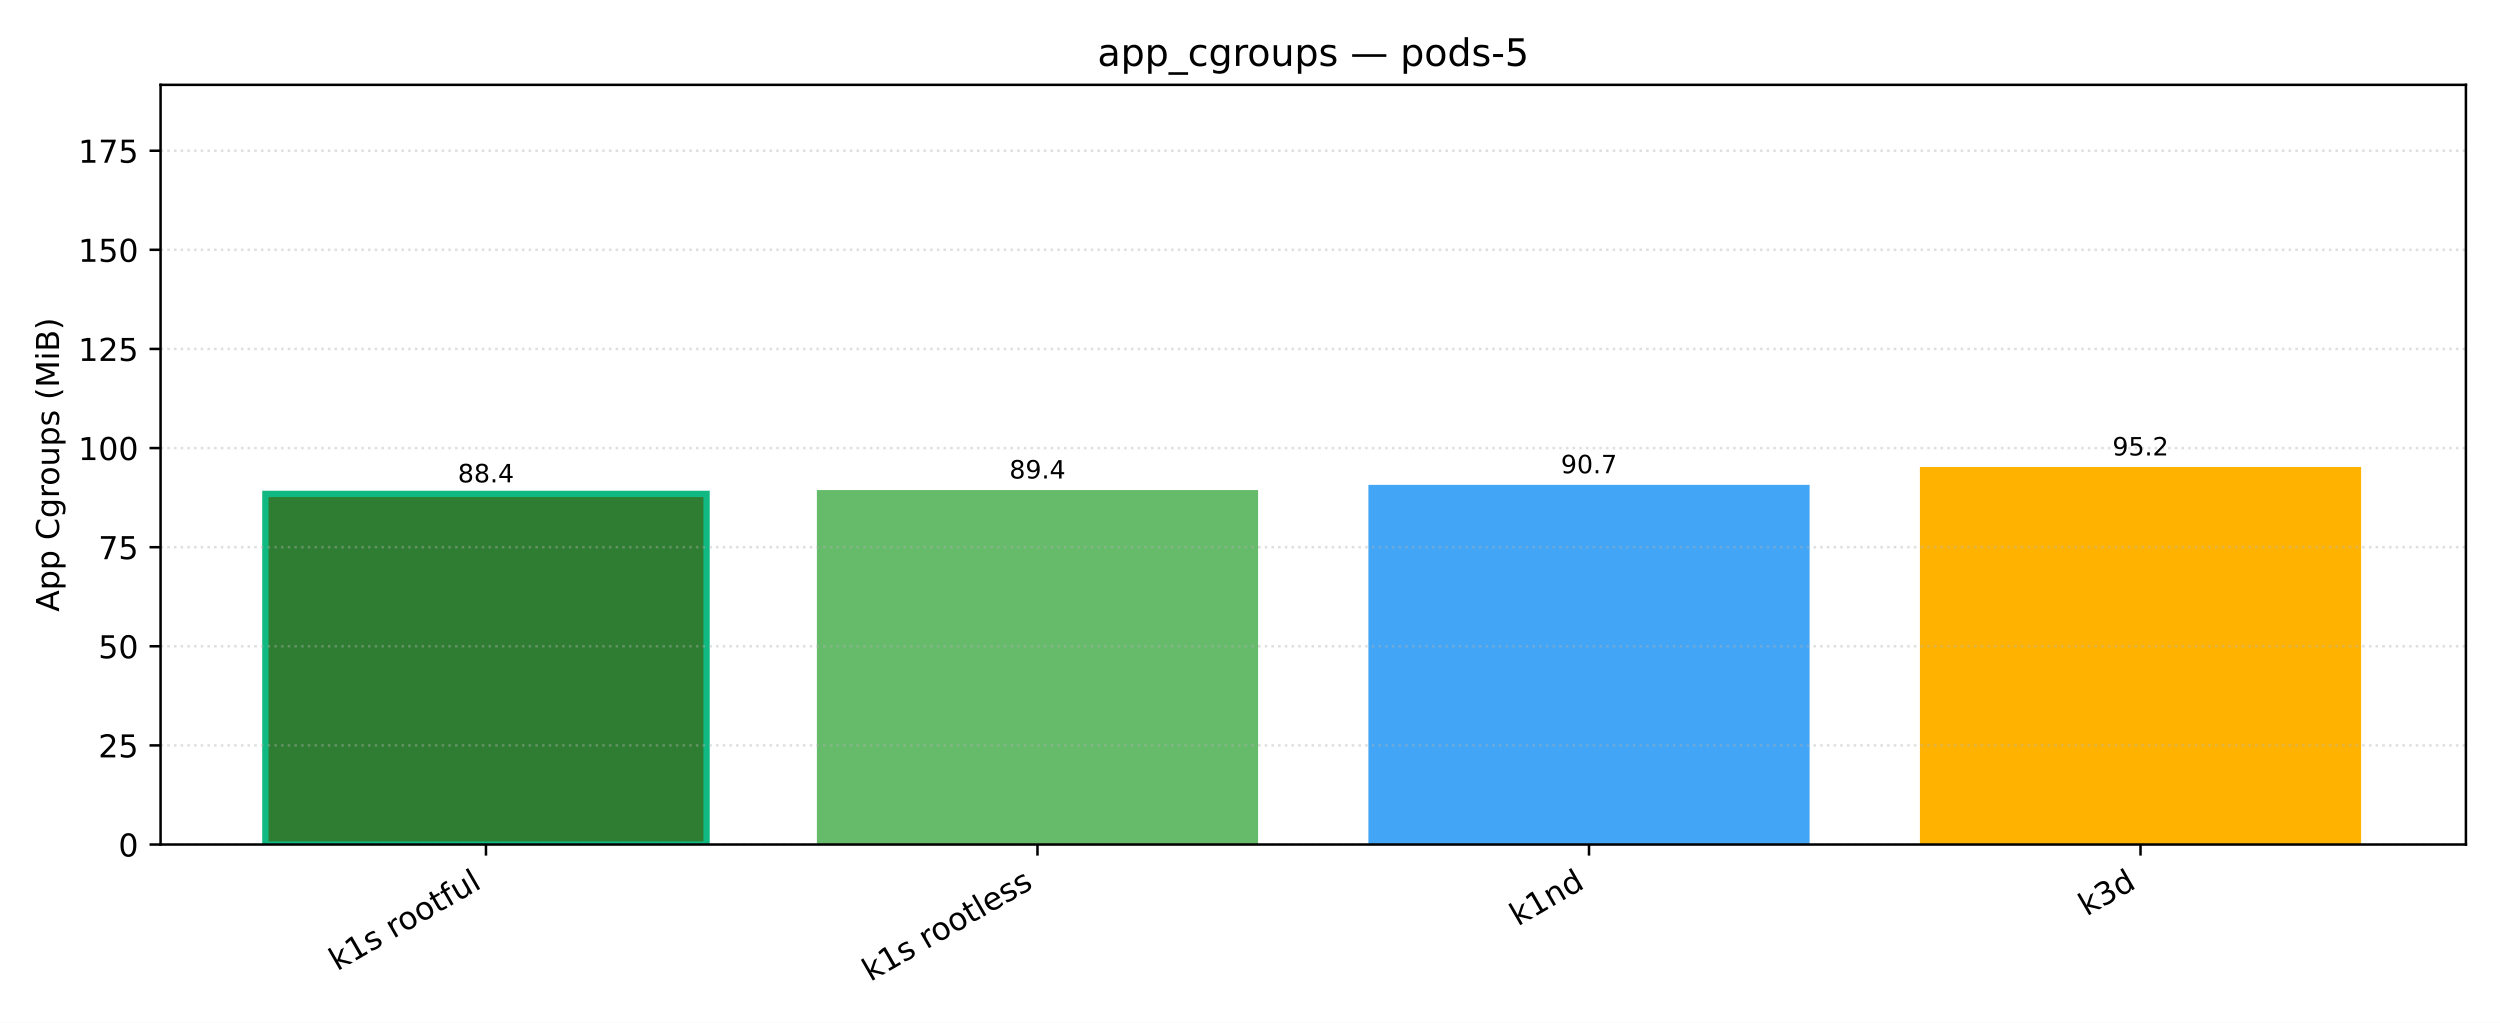
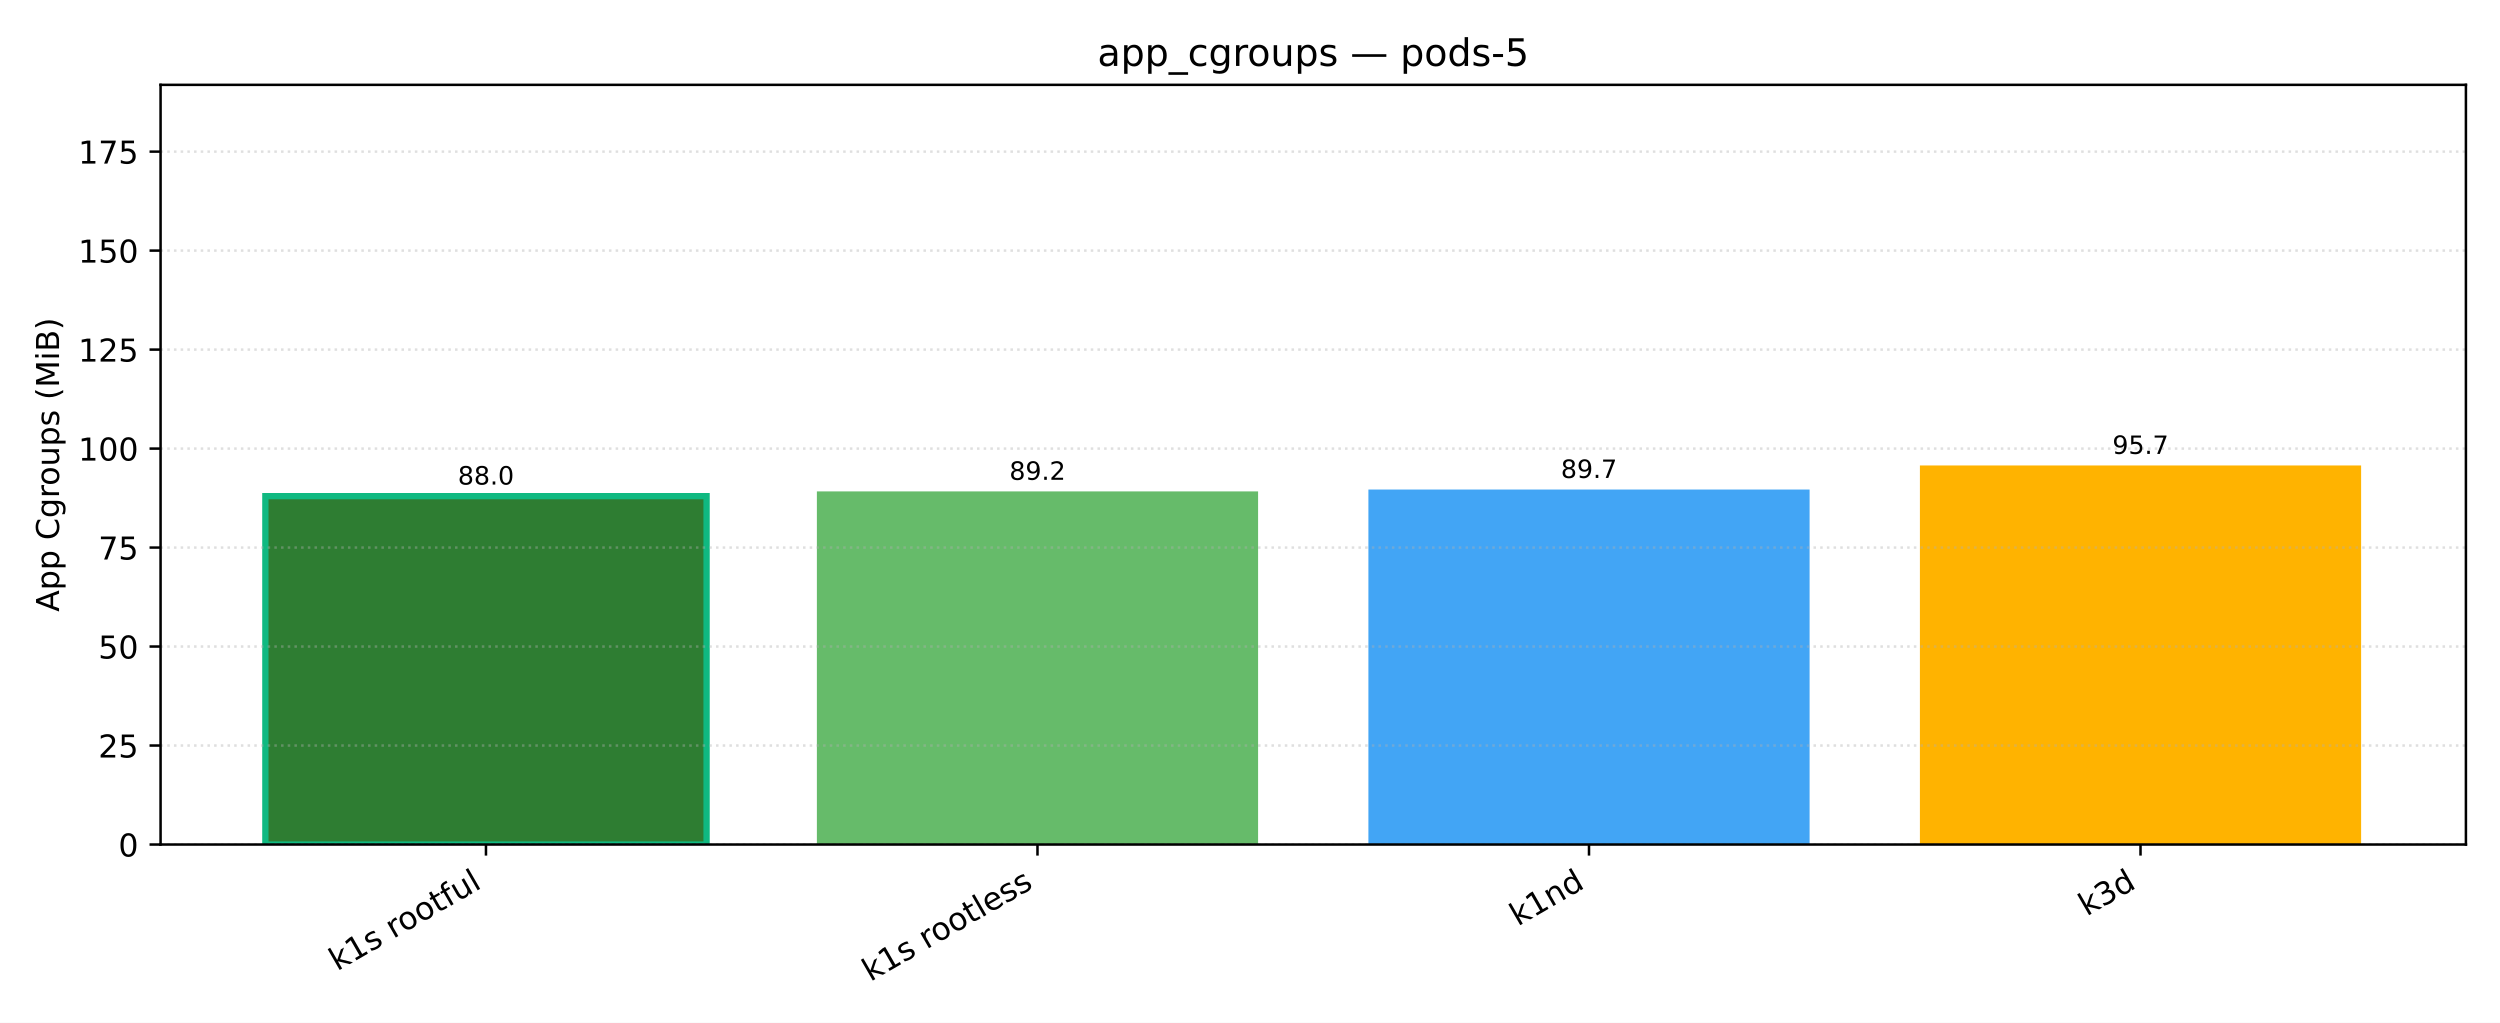
<svg xmlns="http://www.w3.org/2000/svg" xmlns:xlink="http://www.w3.org/1999/xlink" width="792pt" height="324pt" viewBox="0 0 792 324" version="1.1">
  <defs>
    <style type="text/css">*{stroke-linejoin: round; stroke-linecap: butt}</style>
  </defs>
  <g id="figure_1">
    <g id="patch_1">
      <path d="M 0 324  L 792 324  L 792 0  L 0 0  z " style="fill: #ffffff" />
    </g>
    <g id="axes_1">
      <g id="patch_2">
        <path d="M 50.87 267.545  L 781.2 267.545  L 781.2 26.88  L 50.87 26.88  z " style="fill: #ffffff" />
      </g>
      <g id="patch_3">
-         <path d="M 84.067 267.545  L 223.843 267.545  L 223.843 156.473  L 84.067 156.473  z " clip-path="url(#p8d358faf36)" style="fill: #2e7d32; stroke: #10b981; stroke-width: 2; stroke-linejoin: miter" />
+         <path d="M 84.067 267.545  L 223.843 267.545  L 223.843 157.174  L 84.067 157.174  z " clip-path="url(#p747aa383a8)" style="fill: #2e7d32; stroke: #10b981; stroke-width: 2; stroke-linejoin: miter" />
      </g>
      <g id="patch_4">
-         <path d="M 258.787 267.545  L 398.563 267.545  L 398.563 155.257  L 258.787 155.257  z " clip-path="url(#p8d358faf36)" style="fill: #66bb6a" />
+         <path d="M 258.787 267.545  L 398.563 267.545  L 398.563 155.675  L 258.787 155.675  z " clip-path="url(#p747aa383a8)" style="fill: #66bb6a" />
      </g>
      <g id="patch_5">
-         <path d="M 433.507 267.545  L 573.283 267.545  L 573.283 153.598  L 433.507 153.598  z " clip-path="url(#p8d358faf36)" style="fill: #42a5f5" />
+         <path d="M 433.507 267.545  L 573.283 267.545  L 573.283 155.082  L 433.507 155.082  z " clip-path="url(#p747aa383a8)" style="fill: #42a5f5" />
      </g>
      <g id="patch_6">
-         <path d="M 608.227 267.545  L 748.003 267.545  L 748.003 147.956  L 608.227 147.956  z " clip-path="url(#p8d358faf36)" style="fill: #ffb300" />
+         <path d="M 608.227 267.545  L 748.003 267.545  L 748.003 147.463  L 608.227 147.463  z " clip-path="url(#p747aa383a8)" style="fill: #ffb300" />
      </g>
      <g id="matplotlib.axis_1">
        <g id="xtick_1">
          <g id="line2d_1">
            <defs>
-               <path id="mfcfb5495a0" d="M 0 0  L 0 3.5  " style="stroke: #000000; stroke-width: 0.8" />
+               <path id="m6fb68ba289" d="M 0 0  L 0 3.5  " style="stroke: #000000; stroke-width: 0.8" />
            </defs>
            <g>
-               <use xlink:href="#mfcfb5495a0" x="153.955" y="267.545" style="stroke: #000000; stroke-width: 0.8" />
+               <use xlink:href="#m6fb68ba289" x="153.955" y="267.545" style="stroke: #000000; stroke-width: 0.8" />
            </g>
          </g>
          <g id="text_1">
            <g transform="translate(106.8249 307.7361) rotate(-30) scale(0.1 -0.1)">
              <defs>
                <path id="DejaVuSans-6b" d="M 581 4863  L 1159 4863  L 1159 1991  L 2875 3500  L 3609 3500  L 1753 1863  L 3688 0  L 2938 0  L 1159 1709  L 1159 0  L 581 0  L 581 4863  z " transform="scale(0.015625)" />
                <path id="DejaVuSans-31" d="M 794 531  L 1825 531  L 1825 4091  L 703 3866  L 703 4441  L 1819 4666  L 2450 4666  L 2450 531  L 3481 531  L 3481 0  L 794 0  L 794 531  z " transform="scale(0.015625)" />
                <path id="DejaVuSans-73" d="M 2834 3397  L 2834 2853  Q 2591 2978 2328 3040  Q 2066 3103 1784 3103  Q 1356 3103 1142 2972  Q 928 2841 928 2578  Q 928 2378 1081 2264  Q 1234 2150 1697 2047  L 1894 2003  Q 2506 1872 2764 1633  Q 3022 1394 3022 966  Q 3022 478 2636 193  Q 2250 -91 1575 -91  Q 1294 -91 989 -36  Q 684 19 347 128  L 347 722  Q 666 556 975 473  Q 1284 391 1588 391  Q 1994 391 2212 530  Q 2431 669 2431 922  Q 2431 1156 2273 1281  Q 2116 1406 1581 1522  L 1381 1569  Q 847 1681 609 1914  Q 372 2147 372 2553  Q 372 3047 722 3315  Q 1072 3584 1716 3584  Q 2034 3584 2315 3537  Q 2597 3491 2834 3397  z " transform="scale(0.015625)" />
                <path id="DejaVuSans-20" transform="scale(0.015625)" />
                <path id="DejaVuSans-72" d="M 2631 2963  Q 2534 3019 2420 3045  Q 2306 3072 2169 3072  Q 1681 3072 1420 2755  Q 1159 2438 1159 1844  L 1159 0  L 581 0  L 581 3500  L 1159 3500  L 1159 2956  Q 1341 3275 1631 3429  Q 1922 3584 2338 3584  Q 2397 3584 2469 3576  Q 2541 3569 2628 3553  L 2631 2963  z " transform="scale(0.015625)" />
                <path id="DejaVuSans-6f" d="M 1959 3097  Q 1497 3097 1228 2736  Q 959 2375 959 1747  Q 959 1119 1226 758  Q 1494 397 1959 397  Q 2419 397 2687 759  Q 2956 1122 2956 1747  Q 2956 2369 2687 2733  Q 2419 3097 1959 3097  z M 1959 3584  Q 2709 3584 3137 3096  Q 3566 2609 3566 1747  Q 3566 888 3137 398  Q 2709 -91 1959 -91  Q 1206 -91 779 398  Q 353 888 353 1747  Q 353 2609 779 3096  Q 1206 3584 1959 3584  z " transform="scale(0.015625)" />
                <path id="DejaVuSans-74" d="M 1172 4494  L 1172 3500  L 2356 3500  L 2356 3053  L 1172 3053  L 1172 1153  Q 1172 725 1289 603  Q 1406 481 1766 481  L 2356 481  L 2356 0  L 1766 0  Q 1100 0 847 248  Q 594 497 594 1153  L 594 3053  L 172 3053  L 172 3500  L 594 3500  L 594 4494  L 1172 4494  z " transform="scale(0.015625)" />
                <path id="DejaVuSans-66" d="M 2375 4863  L 2375 4384  L 1825 4384  Q 1516 4384 1395 4259  Q 1275 4134 1275 3809  L 1275 3500  L 2222 3500  L 2222 3053  L 1275 3053  L 1275 0  L 697 0  L 697 3053  L 147 3053  L 147 3500  L 697 3500  L 697 3744  Q 697 4328 969 4595  Q 1241 4863 1831 4863  L 2375 4863  z " transform="scale(0.015625)" />
                <path id="DejaVuSans-75" d="M 544 1381  L 544 3500  L 1119 3500  L 1119 1403  Q 1119 906 1312 657  Q 1506 409 1894 409  Q 2359 409 2629 706  Q 2900 1003 2900 1516  L 2900 3500  L 3475 3500  L 3475 0  L 2900 0  L 2900 538  Q 2691 219 2414 64  Q 2138 -91 1772 -91  Q 1169 -91 856 284  Q 544 659 544 1381  z M 1991 3584  L 1991 3584  z " transform="scale(0.015625)" />
                <path id="DejaVuSans-6c" d="M 603 4863  L 1178 4863  L 1178 0  L 603 0  L 603 4863  z " transform="scale(0.015625)" />
              </defs>
              <use xlink:href="#DejaVuSans-6b" />
              <use xlink:href="#DejaVuSans-31" transform="translate(57.91016 0)" />
              <use xlink:href="#DejaVuSans-73" transform="translate(121.5332 0)" />
              <use xlink:href="#DejaVuSans-20" transform="translate(173.6328 0)" />
              <use xlink:href="#DejaVuSans-72" transform="translate(205.4199 0)" />
              <use xlink:href="#DejaVuSans-6f" transform="translate(244.2832 0)" />
              <use xlink:href="#DejaVuSans-6f" transform="translate(305.4648 0)" />
              <use xlink:href="#DejaVuSans-74" transform="translate(366.6465 0)" />
              <use xlink:href="#DejaVuSans-66" transform="translate(405.8555 0)" />
              <use xlink:href="#DejaVuSans-75" transform="translate(441.0605 0)" />
              <use xlink:href="#DejaVuSans-6c" transform="translate(504.4395 0)" />
            </g>
          </g>
        </g>
        <g id="xtick_2">
          <g id="line2d_2">
            <g>
-               <use xlink:href="#mfcfb5495a0" x="328.675" y="267.545" style="stroke: #000000; stroke-width: 0.8" />
+               <use xlink:href="#m6fb68ba289" x="328.675" y="267.545" style="stroke: #000000; stroke-width: 0.8" />
            </g>
          </g>
          <g id="text_2">
            <g transform="translate(275.7304 311.0931) rotate(-30) scale(0.1 -0.1)">
              <defs>
                <path id="DejaVuSans-65" d="M 3597 1894  L 3597 1613  L 953 1613  Q 991 1019 1311 708  Q 1631 397 2203 397  Q 2534 397 2845 478  Q 3156 559 3463 722  L 3463 178  Q 3153 47 2828 -22  Q 2503 -91 2169 -91  Q 1331 -91 842 396  Q 353 884 353 1716  Q 353 2575 817 3079  Q 1281 3584 2069 3584  Q 2775 3584 3186 3129  Q 3597 2675 3597 1894  z M 3022 2063  Q 3016 2534 2758 2815  Q 2500 3097 2075 3097  Q 1594 3097 1305 2825  Q 1016 2553 972 2059  L 3022 2063  z " transform="scale(0.015625)" />
              </defs>
              <use xlink:href="#DejaVuSans-6b" />
              <use xlink:href="#DejaVuSans-31" transform="translate(57.91016 0)" />
              <use xlink:href="#DejaVuSans-73" transform="translate(121.5332 0)" />
              <use xlink:href="#DejaVuSans-20" transform="translate(173.6328 0)" />
              <use xlink:href="#DejaVuSans-72" transform="translate(205.4199 0)" />
              <use xlink:href="#DejaVuSans-6f" transform="translate(244.2832 0)" />
              <use xlink:href="#DejaVuSans-6f" transform="translate(305.4648 0)" />
              <use xlink:href="#DejaVuSans-74" transform="translate(366.6465 0)" />
              <use xlink:href="#DejaVuSans-6c" transform="translate(405.8555 0)" />
              <use xlink:href="#DejaVuSans-65" transform="translate(433.6387 0)" />
              <use xlink:href="#DejaVuSans-73" transform="translate(495.1621 0)" />
              <use xlink:href="#DejaVuSans-73" transform="translate(547.2617 0)" />
            </g>
          </g>
        </g>
        <g id="xtick_3">
          <g id="line2d_3">
            <g>
-               <use xlink:href="#mfcfb5495a0" x="503.395" y="267.545" style="stroke: #000000; stroke-width: 0.8" />
+               <use xlink:href="#m6fb68ba289" x="503.395" y="267.545" style="stroke: #000000; stroke-width: 0.8" />
            </g>
          </g>
          <g id="text_3">
            <g transform="translate(480.8439 293.5454) rotate(-30) scale(0.1 -0.1)">
              <defs>
                <path id="DejaVuSans-6e" d="M 3513 2113  L 3513 0  L 2938 0  L 2938 2094  Q 2938 2591 2744 2837  Q 2550 3084 2163 3084  Q 1697 3084 1428 2787  Q 1159 2491 1159 1978  L 1159 0  L 581 0  L 581 3500  L 1159 3500  L 1159 2956  Q 1366 3272 1645 3428  Q 1925 3584 2291 3584  Q 2894 3584 3203 3211  Q 3513 2838 3513 2113  z " transform="scale(0.015625)" />
                <path id="DejaVuSans-64" d="M 2906 2969  L 2906 4863  L 3481 4863  L 3481 0  L 2906 0  L 2906 525  Q 2725 213 2448 61  Q 2172 -91 1784 -91  Q 1150 -91 751 415  Q 353 922 353 1747  Q 353 2572 751 3078  Q 1150 3584 1784 3584  Q 2172 3584 2448 3432  Q 2725 3281 2906 2969  z M 947 1747  Q 947 1113 1208 752  Q 1469 391 1925 391  Q 2381 391 2643 752  Q 2906 1113 2906 1747  Q 2906 2381 2643 2742  Q 2381 3103 1925 3103  Q 1469 3103 1208 2742  Q 947 2381 947 1747  z " transform="scale(0.015625)" />
              </defs>
              <use xlink:href="#DejaVuSans-6b" />
              <use xlink:href="#DejaVuSans-31" transform="translate(57.91016 0)" />
              <use xlink:href="#DejaVuSans-6e" transform="translate(121.5332 0)" />
              <use xlink:href="#DejaVuSans-64" transform="translate(184.9121 0)" />
            </g>
          </g>
        </g>
        <g id="xtick_4">
          <g id="line2d_4">
            <g>
-               <use xlink:href="#mfcfb5495a0" x="678.115" y="267.545" style="stroke: #000000; stroke-width: 0.8" />
+               <use xlink:href="#m6fb68ba289" x="678.115" y="267.545" style="stroke: #000000; stroke-width: 0.8" />
            </g>
          </g>
          <g id="text_4">
            <g transform="translate(661.0525 290.3767) rotate(-30) scale(0.1 -0.1)">
              <defs>
                <path id="DejaVuSans-33" d="M 2597 2516  Q 3050 2419 3304 2112  Q 3559 1806 3559 1356  Q 3559 666 3084 287  Q 2609 -91 1734 -91  Q 1441 -91 1130 -33  Q 819 25 488 141  L 488 750  Q 750 597 1062 519  Q 1375 441 1716 441  Q 2309 441 2620 675  Q 2931 909 2931 1356  Q 2931 1769 2642 2001  Q 2353 2234 1838 2234  L 1294 2234  L 1294 2753  L 1863 2753  Q 2328 2753 2575 2939  Q 2822 3125 2822 3475  Q 2822 3834 2567 4026  Q 2313 4219 1838 4219  Q 1578 4219 1281 4162  Q 984 4106 628 3988  L 628 4550  Q 988 4650 1302 4700  Q 1616 4750 1894 4750  Q 2613 4750 3031 4423  Q 3450 4097 3450 3541  Q 3450 3153 3228 2886  Q 3006 2619 2597 2516  z " transform="scale(0.015625)" />
              </defs>
              <use xlink:href="#DejaVuSans-6b" />
              <use xlink:href="#DejaVuSans-33" transform="translate(57.91016 0)" />
              <use xlink:href="#DejaVuSans-64" transform="translate(121.5332 0)" />
            </g>
          </g>
        </g>
      </g>
      <g id="matplotlib.axis_2">
        <g id="ytick_1">
          <g id="line2d_5">
-             <path d="M 50.87 267.545  L 781.2 267.545  " clip-path="url(#p8d358faf36)" style="fill: none; stroke-dasharray: 0.8,1.32; stroke-dashoffset: 0; stroke: #b0b0b0; stroke-opacity: 0.4; stroke-width: 0.8" />
+             <path d="M 50.87 267.545  L 781.2 267.545  " clip-path="url(#p747aa383a8)" style="fill: none; stroke-dasharray: 0.8,1.32; stroke-dashoffset: 0; stroke: #b0b0b0; stroke-opacity: 0.4; stroke-width: 0.8" />
          </g>
          <g id="line2d_6">
            <defs>
-               <path id="mfcd21e163b" d="M 0 0  L -3.5 0  " style="stroke: #000000; stroke-width: 0.8" />
+               <path id="m503cd8be7b" d="M 0 0  L -3.5 0  " style="stroke: #000000; stroke-width: 0.8" />
            </defs>
            <g>
-               <use xlink:href="#mfcd21e163b" x="50.87" y="267.545" style="stroke: #000000; stroke-width: 0.8" />
+               <use xlink:href="#m503cd8be7b" x="50.87" y="267.545" style="stroke: #000000; stroke-width: 0.8" />
            </g>
          </g>
          <g id="text_5">
            <g transform="translate(37.5075 271.3447) scale(0.1 -0.1)">
              <defs>
                <path id="DejaVuSans-30" d="M 2034 4250  Q 1547 4250 1301 3770  Q 1056 3291 1056 2328  Q 1056 1369 1301 889  Q 1547 409 2034 409  Q 2525 409 2770 889  Q 3016 1369 3016 2328  Q 3016 3291 2770 3770  Q 2525 4250 2034 4250  z M 2034 4750  Q 2819 4750 3233 4129  Q 3647 3509 3647 2328  Q 3647 1150 3233 529  Q 2819 -91 2034 -91  Q 1250 -91 836 529  Q 422 1150 422 2328  Q 422 3509 836 4129  Q 1250 4750 2034 4750  z " transform="scale(0.015625)" />
              </defs>
              <use xlink:href="#DejaVuSans-30" />
            </g>
          </g>
        </g>
        <g id="ytick_2">
          <g id="line2d_7">
-             <path d="M 50.87 236.146  L 781.2 236.146  " clip-path="url(#p8d358faf36)" style="fill: none; stroke-dasharray: 0.8,1.32; stroke-dashoffset: 0; stroke: #b0b0b0; stroke-opacity: 0.4; stroke-width: 0.8" />
+             <path d="M 50.87 236.187  L 781.2 236.187  " clip-path="url(#p747aa383a8)" style="fill: none; stroke-dasharray: 0.8,1.32; stroke-dashoffset: 0; stroke: #b0b0b0; stroke-opacity: 0.4; stroke-width: 0.8" />
          </g>
          <g id="line2d_8">
            <g>
-               <use xlink:href="#mfcd21e163b" x="50.87" y="236.146" style="stroke: #000000; stroke-width: 0.8" />
+               <use xlink:href="#m503cd8be7b" x="50.87" y="236.187" style="stroke: #000000; stroke-width: 0.8" />
            </g>
          </g>
          <g id="text_6">
-             <g transform="translate(31.145 239.9448) scale(0.1 -0.1)">
+             <g transform="translate(31.145 239.9863) scale(0.1 -0.1)">
              <defs>
                <path id="DejaVuSans-32" d="M 1228 531  L 3431 531  L 3431 0  L 469 0  L 469 531  Q 828 903 1448 1529  Q 2069 2156 2228 2338  Q 2531 2678 2651 2914  Q 2772 3150 2772 3378  Q 2772 3750 2511 3984  Q 2250 4219 1831 4219  Q 1534 4219 1204 4116  Q 875 4013 500 3803  L 500 4441  Q 881 4594 1212 4672  Q 1544 4750 1819 4750  Q 2544 4750 2975 4387  Q 3406 4025 3406 3419  Q 3406 3131 3298 2873  Q 3191 2616 2906 2266  Q 2828 2175 2409 1742  Q 1991 1309 1228 531  z " transform="scale(0.015625)" />
                <path id="DejaVuSans-35" d="M 691 4666  L 3169 4666  L 3169 4134  L 1269 4134  L 1269 2991  Q 1406 3038 1543 3061  Q 1681 3084 1819 3084  Q 2600 3084 3056 2656  Q 3513 2228 3513 1497  Q 3513 744 3044 326  Q 2575 -91 1722 -91  Q 1428 -91 1123 -41  Q 819 9 494 109  L 494 744  Q 775 591 1075 516  Q 1375 441 1709 441  Q 2250 441 2565 725  Q 2881 1009 2881 1497  Q 2881 1984 2565 2268  Q 2250 2553 1709 2553  Q 1456 2553 1204 2497  Q 953 2441 691 2322  L 691 4666  z " transform="scale(0.015625)" />
              </defs>
              <use xlink:href="#DejaVuSans-32" />
              <use xlink:href="#DejaVuSans-35" transform="translate(63.62305 0)" />
            </g>
          </g>
        </g>
        <g id="ytick_3">
          <g id="line2d_9">
-             <path d="M 50.87 204.746  L 781.2 204.746  " clip-path="url(#p8d358faf36)" style="fill: none; stroke-dasharray: 0.8,1.32; stroke-dashoffset: 0; stroke: #b0b0b0; stroke-opacity: 0.4; stroke-width: 0.8" />
+             <path d="M 50.87 204.829  L 781.2 204.829  " clip-path="url(#p747aa383a8)" style="fill: none; stroke-dasharray: 0.8,1.32; stroke-dashoffset: 0; stroke: #b0b0b0; stroke-opacity: 0.4; stroke-width: 0.8" />
          </g>
          <g id="line2d_10">
            <g>
-               <use xlink:href="#mfcd21e163b" x="50.87" y="204.746" style="stroke: #000000; stroke-width: 0.8" />
+               <use xlink:href="#m503cd8be7b" x="50.87" y="204.829" style="stroke: #000000; stroke-width: 0.8" />
            </g>
          </g>
          <g id="text_7">
-             <g transform="translate(31.145 208.5449) scale(0.1 -0.1)">
+             <g transform="translate(31.145 208.628) scale(0.1 -0.1)">
              <use xlink:href="#DejaVuSans-35" />
              <use xlink:href="#DejaVuSans-30" transform="translate(63.62305 0)" />
            </g>
          </g>
        </g>
        <g id="ytick_4">
          <g id="line2d_11">
-             <path d="M 50.87 173.346  L 781.2 173.346  " clip-path="url(#p8d358faf36)" style="fill: none; stroke-dasharray: 0.8,1.32; stroke-dashoffset: 0; stroke: #b0b0b0; stroke-opacity: 0.4; stroke-width: 0.8" />
+             <path d="M 50.87 173.47  L 781.2 173.47  " clip-path="url(#p747aa383a8)" style="fill: none; stroke-dasharray: 0.8,1.32; stroke-dashoffset: 0; stroke: #b0b0b0; stroke-opacity: 0.4; stroke-width: 0.8" />
          </g>
          <g id="line2d_12">
            <g>
-               <use xlink:href="#mfcd21e163b" x="50.87" y="173.346" style="stroke: #000000; stroke-width: 0.8" />
+               <use xlink:href="#m503cd8be7b" x="50.87" y="173.47" style="stroke: #000000; stroke-width: 0.8" />
            </g>
          </g>
          <g id="text_8">
-             <g transform="translate(31.145 177.145) scale(0.1 -0.1)">
+             <g transform="translate(31.145 177.2697) scale(0.1 -0.1)">
              <defs>
                <path id="DejaVuSans-37" d="M 525 4666  L 3525 4666  L 3525 4397  L 1831 0  L 1172 0  L 2766 4134  L 525 4134  L 525 4666  z " transform="scale(0.015625)" />
              </defs>
              <use xlink:href="#DejaVuSans-37" />
              <use xlink:href="#DejaVuSans-35" transform="translate(63.62305 0)" />
            </g>
          </g>
        </g>
        <g id="ytick_5">
          <g id="line2d_13">
-             <path d="M 50.87 141.946  L 781.2 141.946  " clip-path="url(#p8d358faf36)" style="fill: none; stroke-dasharray: 0.8,1.32; stroke-dashoffset: 0; stroke: #b0b0b0; stroke-opacity: 0.4; stroke-width: 0.8" />
+             <path d="M 50.87 142.112  L 781.2 142.112  " clip-path="url(#p747aa383a8)" style="fill: none; stroke-dasharray: 0.8,1.32; stroke-dashoffset: 0; stroke: #b0b0b0; stroke-opacity: 0.4; stroke-width: 0.8" />
          </g>
          <g id="line2d_14">
            <g>
-               <use xlink:href="#mfcd21e163b" x="50.87" y="141.946" style="stroke: #000000; stroke-width: 0.8" />
+               <use xlink:href="#m503cd8be7b" x="50.87" y="142.112" style="stroke: #000000; stroke-width: 0.8" />
            </g>
          </g>
          <g id="text_9">
-             <g transform="translate(24.7825 145.7451) scale(0.1 -0.1)">
+             <g transform="translate(24.7825 145.9113) scale(0.1 -0.1)">
              <use xlink:href="#DejaVuSans-31" />
              <use xlink:href="#DejaVuSans-30" transform="translate(63.62305 0)" />
              <use xlink:href="#DejaVuSans-30" transform="translate(127.2461 0)" />
            </g>
          </g>
        </g>
        <g id="ytick_6">
          <g id="line2d_15">
-             <path d="M 50.87 110.546  L 781.2 110.546  " clip-path="url(#p8d358faf36)" style="fill: none; stroke-dasharray: 0.8,1.32; stroke-dashoffset: 0; stroke: #b0b0b0; stroke-opacity: 0.4; stroke-width: 0.8" />
+             <path d="M 50.87 110.754  L 781.2 110.754  " clip-path="url(#p747aa383a8)" style="fill: none; stroke-dasharray: 0.8,1.32; stroke-dashoffset: 0; stroke: #b0b0b0; stroke-opacity: 0.4; stroke-width: 0.8" />
          </g>
          <g id="line2d_16">
            <g>
-               <use xlink:href="#mfcd21e163b" x="50.87" y="110.546" style="stroke: #000000; stroke-width: 0.8" />
+               <use xlink:href="#m503cd8be7b" x="50.87" y="110.754" style="stroke: #000000; stroke-width: 0.8" />
            </g>
          </g>
          <g id="text_10">
-             <g transform="translate(24.7825 114.3452) scale(0.1 -0.1)">
+             <g transform="translate(24.7825 114.553) scale(0.1 -0.1)">
              <use xlink:href="#DejaVuSans-31" />
              <use xlink:href="#DejaVuSans-32" transform="translate(63.62305 0)" />
              <use xlink:href="#DejaVuSans-35" transform="translate(127.2461 0)" />
            </g>
          </g>
        </g>
        <g id="ytick_7">
          <g id="line2d_17">
-             <path d="M 50.87 79.146  L 781.2 79.146  " clip-path="url(#p8d358faf36)" style="fill: none; stroke-dasharray: 0.8,1.32; stroke-dashoffset: 0; stroke: #b0b0b0; stroke-opacity: 0.4; stroke-width: 0.8" />
+             <path d="M 50.87 79.395  L 781.2 79.395  " clip-path="url(#p747aa383a8)" style="fill: none; stroke-dasharray: 0.8,1.32; stroke-dashoffset: 0; stroke: #b0b0b0; stroke-opacity: 0.4; stroke-width: 0.8" />
          </g>
          <g id="line2d_18">
            <g>
-               <use xlink:href="#mfcd21e163b" x="50.87" y="79.146" style="stroke: #000000; stroke-width: 0.8" />
+               <use xlink:href="#m503cd8be7b" x="50.87" y="79.395" style="stroke: #000000; stroke-width: 0.8" />
            </g>
          </g>
          <g id="text_11">
-             <g transform="translate(24.7825 82.94532) scale(0.1 -0.1)">
+             <g transform="translate(24.7825 83.19464) scale(0.1 -0.1)">
              <use xlink:href="#DejaVuSans-31" />
              <use xlink:href="#DejaVuSans-35" transform="translate(63.62305 0)" />
              <use xlink:href="#DejaVuSans-30" transform="translate(127.2461 0)" />
            </g>
          </g>
        </g>
        <g id="ytick_8">
          <g id="line2d_19">
-             <path d="M 50.87 47.746  L 781.2 47.746  " clip-path="url(#p8d358faf36)" style="fill: none; stroke-dasharray: 0.8,1.32; stroke-dashoffset: 0; stroke: #b0b0b0; stroke-opacity: 0.4; stroke-width: 0.8" />
+             <path d="M 50.87 48.037  L 781.2 48.037  " clip-path="url(#p747aa383a8)" style="fill: none; stroke-dasharray: 0.8,1.32; stroke-dashoffset: 0; stroke: #b0b0b0; stroke-opacity: 0.4; stroke-width: 0.8" />
          </g>
          <g id="line2d_20">
            <g>
-               <use xlink:href="#mfcd21e163b" x="50.87" y="47.746" style="stroke: #000000; stroke-width: 0.8" />
+               <use xlink:href="#m503cd8be7b" x="50.87" y="48.037" style="stroke: #000000; stroke-width: 0.8" />
            </g>
          </g>
          <g id="text_12">
-             <g transform="translate(24.7825 51.54543) scale(0.1 -0.1)">
+             <g transform="translate(24.7825 51.8363) scale(0.1 -0.1)">
              <use xlink:href="#DejaVuSans-31" />
              <use xlink:href="#DejaVuSans-37" transform="translate(63.62305 0)" />
              <use xlink:href="#DejaVuSans-35" transform="translate(127.2461 0)" />
            </g>
          </g>
        </g>
        <g id="text_13">
          <g transform="translate(18.70281 193.8104) rotate(-90) scale(0.1 -0.1)">
            <defs>
              <path id="DejaVuSans-41" d="M 2188 4044  L 1331 1722  L 3047 1722  L 2188 4044  z M 1831 4666  L 2547 4666  L 4325 0  L 3669 0  L 3244 1197  L 1141 1197  L 716 0  L 50 0  L 1831 4666  z " transform="scale(0.015625)" />
              <path id="DejaVuSans-70" d="M 1159 525  L 1159 -1331  L 581 -1331  L 581 3500  L 1159 3500  L 1159 2969  Q 1341 3281 1617 3432  Q 1894 3584 2278 3584  Q 2916 3584 3314 3078  Q 3713 2572 3713 1747  Q 3713 922 3314 415  Q 2916 -91 2278 -91  Q 1894 -91 1617 61  Q 1341 213 1159 525  z M 3116 1747  Q 3116 2381 2855 2742  Q 2594 3103 2138 3103  Q 1681 3103 1420 2742  Q 1159 2381 1159 1747  Q 1159 1113 1420 752  Q 1681 391 2138 391  Q 2594 391 2855 752  Q 3116 1113 3116 1747  z " transform="scale(0.015625)" />
              <path id="DejaVuSans-43" d="M 4122 4306  L 4122 3641  Q 3803 3938 3442 4084  Q 3081 4231 2675 4231  Q 1875 4231 1450 3742  Q 1025 3253 1025 2328  Q 1025 1406 1450 917  Q 1875 428 2675 428  Q 3081 428 3442 575  Q 3803 722 4122 1019  L 4122 359  Q 3791 134 3420 21  Q 3050 -91 2638 -91  Q 1578 -91 968 557  Q 359 1206 359 2328  Q 359 3453 968 4101  Q 1578 4750 2638 4750  Q 3056 4750 3426 4639  Q 3797 4528 4122 4306  z " transform="scale(0.015625)" />
              <path id="DejaVuSans-67" d="M 2906 1791  Q 2906 2416 2648 2759  Q 2391 3103 1925 3103  Q 1463 3103 1205 2759  Q 947 2416 947 1791  Q 947 1169 1205 825  Q 1463 481 1925 481  Q 2391 481 2648 825  Q 2906 1169 2906 1791  z M 3481 434  Q 3481 -459 3084 -895  Q 2688 -1331 1869 -1331  Q 1566 -1331 1297 -1286  Q 1028 -1241 775 -1147  L 775 -588  Q 1028 -725 1275 -790  Q 1522 -856 1778 -856  Q 2344 -856 2625 -561  Q 2906 -266 2906 331  L 2906 616  Q 2728 306 2450 153  Q 2172 0 1784 0  Q 1141 0 747 490  Q 353 981 353 1791  Q 353 2603 747 3093  Q 1141 3584 1784 3584  Q 2172 3584 2450 3431  Q 2728 3278 2906 2969  L 2906 3500  L 3481 3500  L 3481 434  z " transform="scale(0.015625)" />
              <path id="DejaVuSans-28" d="M 1984 4856  Q 1566 4138 1362 3434  Q 1159 2731 1159 2009  Q 1159 1288 1364 580  Q 1569 -128 1984 -844  L 1484 -844  Q 1016 -109 783 600  Q 550 1309 550 2009  Q 550 2706 781 3412  Q 1013 4119 1484 4856  L 1984 4856  z " transform="scale(0.015625)" />
              <path id="DejaVuSans-4d" d="M 628 4666  L 1569 4666  L 2759 1491  L 3956 4666  L 4897 4666  L 4897 0  L 4281 0  L 4281 4097  L 3078 897  L 2444 897  L 1241 4097  L 1241 0  L 628 0  L 628 4666  z " transform="scale(0.015625)" />
              <path id="DejaVuSans-69" d="M 603 3500  L 1178 3500  L 1178 0  L 603 0  L 603 3500  z M 603 4863  L 1178 4863  L 1178 4134  L 603 4134  L 603 4863  z " transform="scale(0.015625)" />
              <path id="DejaVuSans-42" d="M 1259 2228  L 1259 519  L 2272 519  Q 2781 519 3026 730  Q 3272 941 3272 1375  Q 3272 1813 3026 2020  Q 2781 2228 2272 2228  L 1259 2228  z M 1259 4147  L 1259 2741  L 2194 2741  Q 2656 2741 2882 2914  Q 3109 3088 3109 3444  Q 3109 3797 2882 3972  Q 2656 4147 2194 4147  L 1259 4147  z M 628 4666  L 2241 4666  Q 2963 4666 3353 4366  Q 3744 4066 3744 3513  Q 3744 3084 3544 2831  Q 3344 2578 2956 2516  Q 3422 2416 3680 2098  Q 3938 1781 3938 1306  Q 3938 681 3513 340  Q 3088 0 2303 0  L 628 0  L 628 4666  z " transform="scale(0.015625)" />
              <path id="DejaVuSans-29" d="M 513 4856  L 1013 4856  Q 1481 4119 1714 3412  Q 1947 2706 1947 2009  Q 1947 1309 1714 600  Q 1481 -109 1013 -844  L 513 -844  Q 928 -128 1133 580  Q 1338 1288 1338 2009  Q 1338 2731 1133 3434  Q 928 4138 513 4856  z " transform="scale(0.015625)" />
            </defs>
            <use xlink:href="#DejaVuSans-41" />
            <use xlink:href="#DejaVuSans-70" transform="translate(68.4082 0)" />
            <use xlink:href="#DejaVuSans-70" transform="translate(131.8848 0)" />
            <use xlink:href="#DejaVuSans-20" transform="translate(195.3613 0)" />
            <use xlink:href="#DejaVuSans-43" transform="translate(227.1484 0)" />
            <use xlink:href="#DejaVuSans-67" transform="translate(296.9727 0)" />
            <use xlink:href="#DejaVuSans-72" transform="translate(360.4492 0)" />
            <use xlink:href="#DejaVuSans-6f" transform="translate(399.3125 0)" />
            <use xlink:href="#DejaVuSans-75" transform="translate(460.4941 0)" />
            <use xlink:href="#DejaVuSans-70" transform="translate(523.873 0)" />
            <use xlink:href="#DejaVuSans-73" transform="translate(587.3496 0)" />
            <use xlink:href="#DejaVuSans-20" transform="translate(639.4492 0)" />
            <use xlink:href="#DejaVuSans-28" transform="translate(671.2363 0)" />
            <use xlink:href="#DejaVuSans-4d" transform="translate(710.25 0)" />
            <use xlink:href="#DejaVuSans-69" transform="translate(796.5293 0)" />
            <use xlink:href="#DejaVuSans-42" transform="translate(824.3125 0)" />
            <use xlink:href="#DejaVuSans-29" transform="translate(892.916 0)" />
          </g>
        </g>
      </g>
      <g id="patch_7">
        <path d="M 50.87 267.545  L 50.87 26.88  " style="fill: none; stroke: #000000; stroke-width: 0.8; stroke-linejoin: miter; stroke-linecap: square" />
      </g>
      <g id="patch_8">
        <path d="M 781.2 267.545  L 781.2 26.88  " style="fill: none; stroke: #000000; stroke-width: 0.8; stroke-linejoin: miter; stroke-linecap: square" />
      </g>
      <g id="patch_9">
        <path d="M 50.87 267.545  L 781.2 267.545  " style="fill: none; stroke: #000000; stroke-width: 0.8; stroke-linejoin: miter; stroke-linecap: square" />
      </g>
      <g id="patch_10">
        <path d="M 50.87 26.88  L 781.2 26.88  " style="fill: none; stroke: #000000; stroke-width: 0.8; stroke-linejoin: miter; stroke-linecap: square" />
      </g>
      <g id="text_14">
-         <g transform="translate(145.0486 152.8095) scale(0.08 -0.08)">
+         <g transform="translate(145.0486 153.5102) scale(0.08 -0.08)">
          <defs>
            <path id="DejaVuSans-38" d="M 2034 2216  Q 1584 2216 1326 1975  Q 1069 1734 1069 1313  Q 1069 891 1326 650  Q 1584 409 2034 409  Q 2484 409 2743 651  Q 3003 894 3003 1313  Q 3003 1734 2745 1975  Q 2488 2216 2034 2216  z M 1403 2484  Q 997 2584 770 2862  Q 544 3141 544 3541  Q 544 4100 942 4425  Q 1341 4750 2034 4750  Q 2731 4750 3128 4425  Q 3525 4100 3525 3541  Q 3525 3141 3298 2862  Q 3072 2584 2669 2484  Q 3125 2378 3379 2068  Q 3634 1759 3634 1313  Q 3634 634 3220 271  Q 2806 -91 2034 -91  Q 1263 -91 848 271  Q 434 634 434 1313  Q 434 1759 690 2068  Q 947 2378 1403 2484  z M 1172 3481  Q 1172 3119 1398 2916  Q 1625 2713 2034 2713  Q 2441 2713 2670 2916  Q 2900 3119 2900 3481  Q 2900 3844 2670 4047  Q 2441 4250 2034 4250  Q 1625 4250 1398 4047  Q 1172 3844 1172 3481  z " transform="scale(0.015625)" />
            <path id="DejaVuSans-2e" d="M 684 794  L 1344 794  L 1344 0  L 684 0  L 684 794  z " transform="scale(0.015625)" />
-             <path id="DejaVuSans-34" d="M 2419 4116  L 825 1625  L 2419 1625  L 2419 4116  z M 2253 4666  L 3047 4666  L 3047 1625  L 3713 1625  L 3713 1100  L 3047 1100  L 3047 0  L 2419 0  L 2419 1100  L 313 1100  L 313 1709  L 2253 4666  z " transform="scale(0.015625)" />
          </defs>
          <use xlink:href="#DejaVuSans-38" />
          <use xlink:href="#DejaVuSans-38" transform="translate(63.62305 0)" />
          <use xlink:href="#DejaVuSans-2e" transform="translate(127.2461 0)" />
-           <use xlink:href="#DejaVuSans-34" transform="translate(159.0332 0)" />
+           <use xlink:href="#DejaVuSans-30" transform="translate(159.0332 0)" />
        </g>
      </g>
      <g id="text_15">
-         <g transform="translate(319.7687 151.5928) scale(0.08 -0.08)">
+         <g transform="translate(319.7687 152.0108) scale(0.08 -0.08)">
          <defs>
            <path id="DejaVuSans-39" d="M 703 97  L 703 672  Q 941 559 1184 500  Q 1428 441 1663 441  Q 2288 441 2617 861  Q 2947 1281 2994 2138  Q 2813 1869 2534 1725  Q 2256 1581 1919 1581  Q 1219 1581 811 2004  Q 403 2428 403 3163  Q 403 3881 828 4315  Q 1253 4750 1959 4750  Q 2769 4750 3195 4129  Q 3622 3509 3622 2328  Q 3622 1225 3098 567  Q 2575 -91 1691 -91  Q 1453 -91 1209 -44  Q 966 3 703 97  z M 1959 2075  Q 2384 2075 2632 2365  Q 2881 2656 2881 3163  Q 2881 3666 2632 3958  Q 2384 4250 1959 4250  Q 1534 4250 1286 3958  Q 1038 3666 1038 3163  Q 1038 2656 1286 2365  Q 1534 2075 1959 2075  z " transform="scale(0.015625)" />
          </defs>
          <use xlink:href="#DejaVuSans-38" />
          <use xlink:href="#DejaVuSans-39" transform="translate(63.62305 0)" />
          <use xlink:href="#DejaVuSans-2e" transform="translate(127.2461 0)" />
-           <use xlink:href="#DejaVuSans-34" transform="translate(159.0332 0)" />
+           <use xlink:href="#DejaVuSans-32" transform="translate(159.0332 0)" />
        </g>
      </g>
      <g id="text_16">
-         <g transform="translate(494.4888 149.9344) scale(0.08 -0.08)">
-           <use xlink:href="#DejaVuSans-39" />
-           <use xlink:href="#DejaVuSans-30" transform="translate(63.62305 0)" />
+         <g transform="translate(494.4888 151.418) scale(0.08 -0.08)">
+           <use xlink:href="#DejaVuSans-38" />
+           <use xlink:href="#DejaVuSans-39" transform="translate(63.62305 0)" />
          <use xlink:href="#DejaVuSans-2e" transform="translate(127.2461 0)" />
          <use xlink:href="#DejaVuSans-37" transform="translate(159.0332 0)" />
        </g>
      </g>
      <g id="text_17">
-         <g transform="translate(669.2089 144.2923) scale(0.08 -0.08)">
+         <g transform="translate(669.2089 143.7989) scale(0.08 -0.08)">
          <use xlink:href="#DejaVuSans-39" />
          <use xlink:href="#DejaVuSans-35" transform="translate(63.62305 0)" />
          <use xlink:href="#DejaVuSans-2e" transform="translate(127.2461 0)" />
-           <use xlink:href="#DejaVuSans-32" transform="translate(159.0332 0)" />
+           <use xlink:href="#DejaVuSans-37" transform="translate(159.0332 0)" />
        </g>
      </g>
      <g id="text_18">
        <g transform="translate(347.6809 20.88) scale(0.12 -0.12)">
          <defs>
            <path id="DejaVuSans-61" d="M 2194 1759  Q 1497 1759 1228 1600  Q 959 1441 959 1056  Q 959 750 1161 570  Q 1363 391 1709 391  Q 2188 391 2477 730  Q 2766 1069 2766 1631  L 2766 1759  L 2194 1759  z M 3341 1997  L 3341 0  L 2766 0  L 2766 531  Q 2569 213 2275 61  Q 1981 -91 1556 -91  Q 1019 -91 701 211  Q 384 513 384 1019  Q 384 1609 779 1909  Q 1175 2209 1959 2209  L 2766 2209  L 2766 2266  Q 2766 2663 2505 2880  Q 2244 3097 1772 3097  Q 1472 3097 1187 3025  Q 903 2953 641 2809  L 641 3341  Q 956 3463 1253 3523  Q 1550 3584 1831 3584  Q 2591 3584 2966 3190  Q 3341 2797 3341 1997  z " transform="scale(0.015625)" />
            <path id="DejaVuSans-5f" d="M 3263 -1063  L 3263 -1509  L -63 -1509  L -63 -1063  L 3263 -1063  z " transform="scale(0.015625)" />
            <path id="DejaVuSans-63" d="M 3122 3366  L 3122 2828  Q 2878 2963 2633 3030  Q 2388 3097 2138 3097  Q 1578 3097 1268 2742  Q 959 2388 959 1747  Q 959 1106 1268 751  Q 1578 397 2138 397  Q 2388 397 2633 464  Q 2878 531 3122 666  L 3122 134  Q 2881 22 2623 -34  Q 2366 -91 2075 -91  Q 1284 -91 818 406  Q 353 903 353 1747  Q 353 2603 823 3093  Q 1294 3584 2113 3584  Q 2378 3584 2631 3529  Q 2884 3475 3122 3366  z " transform="scale(0.015625)" />
            <path id="DejaVuSans-2014" d="M 313 1978  L 6088 1978  L 6088 1528  L 313 1528  L 313 1978  z " transform="scale(0.015625)" />
            <path id="DejaVuSans-2d" d="M 313 2009  L 1997 2009  L 1997 1497  L 313 1497  L 313 2009  z " transform="scale(0.015625)" />
          </defs>
          <use xlink:href="#DejaVuSans-61" />
          <use xlink:href="#DejaVuSans-70" transform="translate(61.2793 0)" />
          <use xlink:href="#DejaVuSans-70" transform="translate(124.7559 0)" />
          <use xlink:href="#DejaVuSans-5f" transform="translate(188.2324 0)" />
          <use xlink:href="#DejaVuSans-63" transform="translate(238.2324 0)" />
          <use xlink:href="#DejaVuSans-67" transform="translate(293.2129 0)" />
          <use xlink:href="#DejaVuSans-72" transform="translate(356.6895 0)" />
          <use xlink:href="#DejaVuSans-6f" transform="translate(395.5527 0)" />
          <use xlink:href="#DejaVuSans-75" transform="translate(456.7344 0)" />
          <use xlink:href="#DejaVuSans-70" transform="translate(520.1133 0)" />
          <use xlink:href="#DejaVuSans-73" transform="translate(583.5898 0)" />
          <use xlink:href="#DejaVuSans-20" transform="translate(635.6895 0)" />
          <use xlink:href="#DejaVuSans-2014" transform="translate(667.4766 0)" />
          <use xlink:href="#DejaVuSans-20" transform="translate(767.4766 0)" />
          <use xlink:href="#DejaVuSans-70" transform="translate(799.2637 0)" />
          <use xlink:href="#DejaVuSans-6f" transform="translate(862.7402 0)" />
          <use xlink:href="#DejaVuSans-64" transform="translate(923.9219 0)" />
          <use xlink:href="#DejaVuSans-73" transform="translate(987.3984 0)" />
          <use xlink:href="#DejaVuSans-2d" transform="translate(1039.498 0)" />
          <use xlink:href="#DejaVuSans-35" transform="translate(1075.582 0)" />
        </g>
      </g>
    </g>
  </g>
  <defs>
-     <clipPath id="p8d358faf36">
+     <clipPath id="p747aa383a8">
      <rect x="50.87" y="26.88" width="730.33" height="240.665" />
    </clipPath>
  </defs>
</svg>
